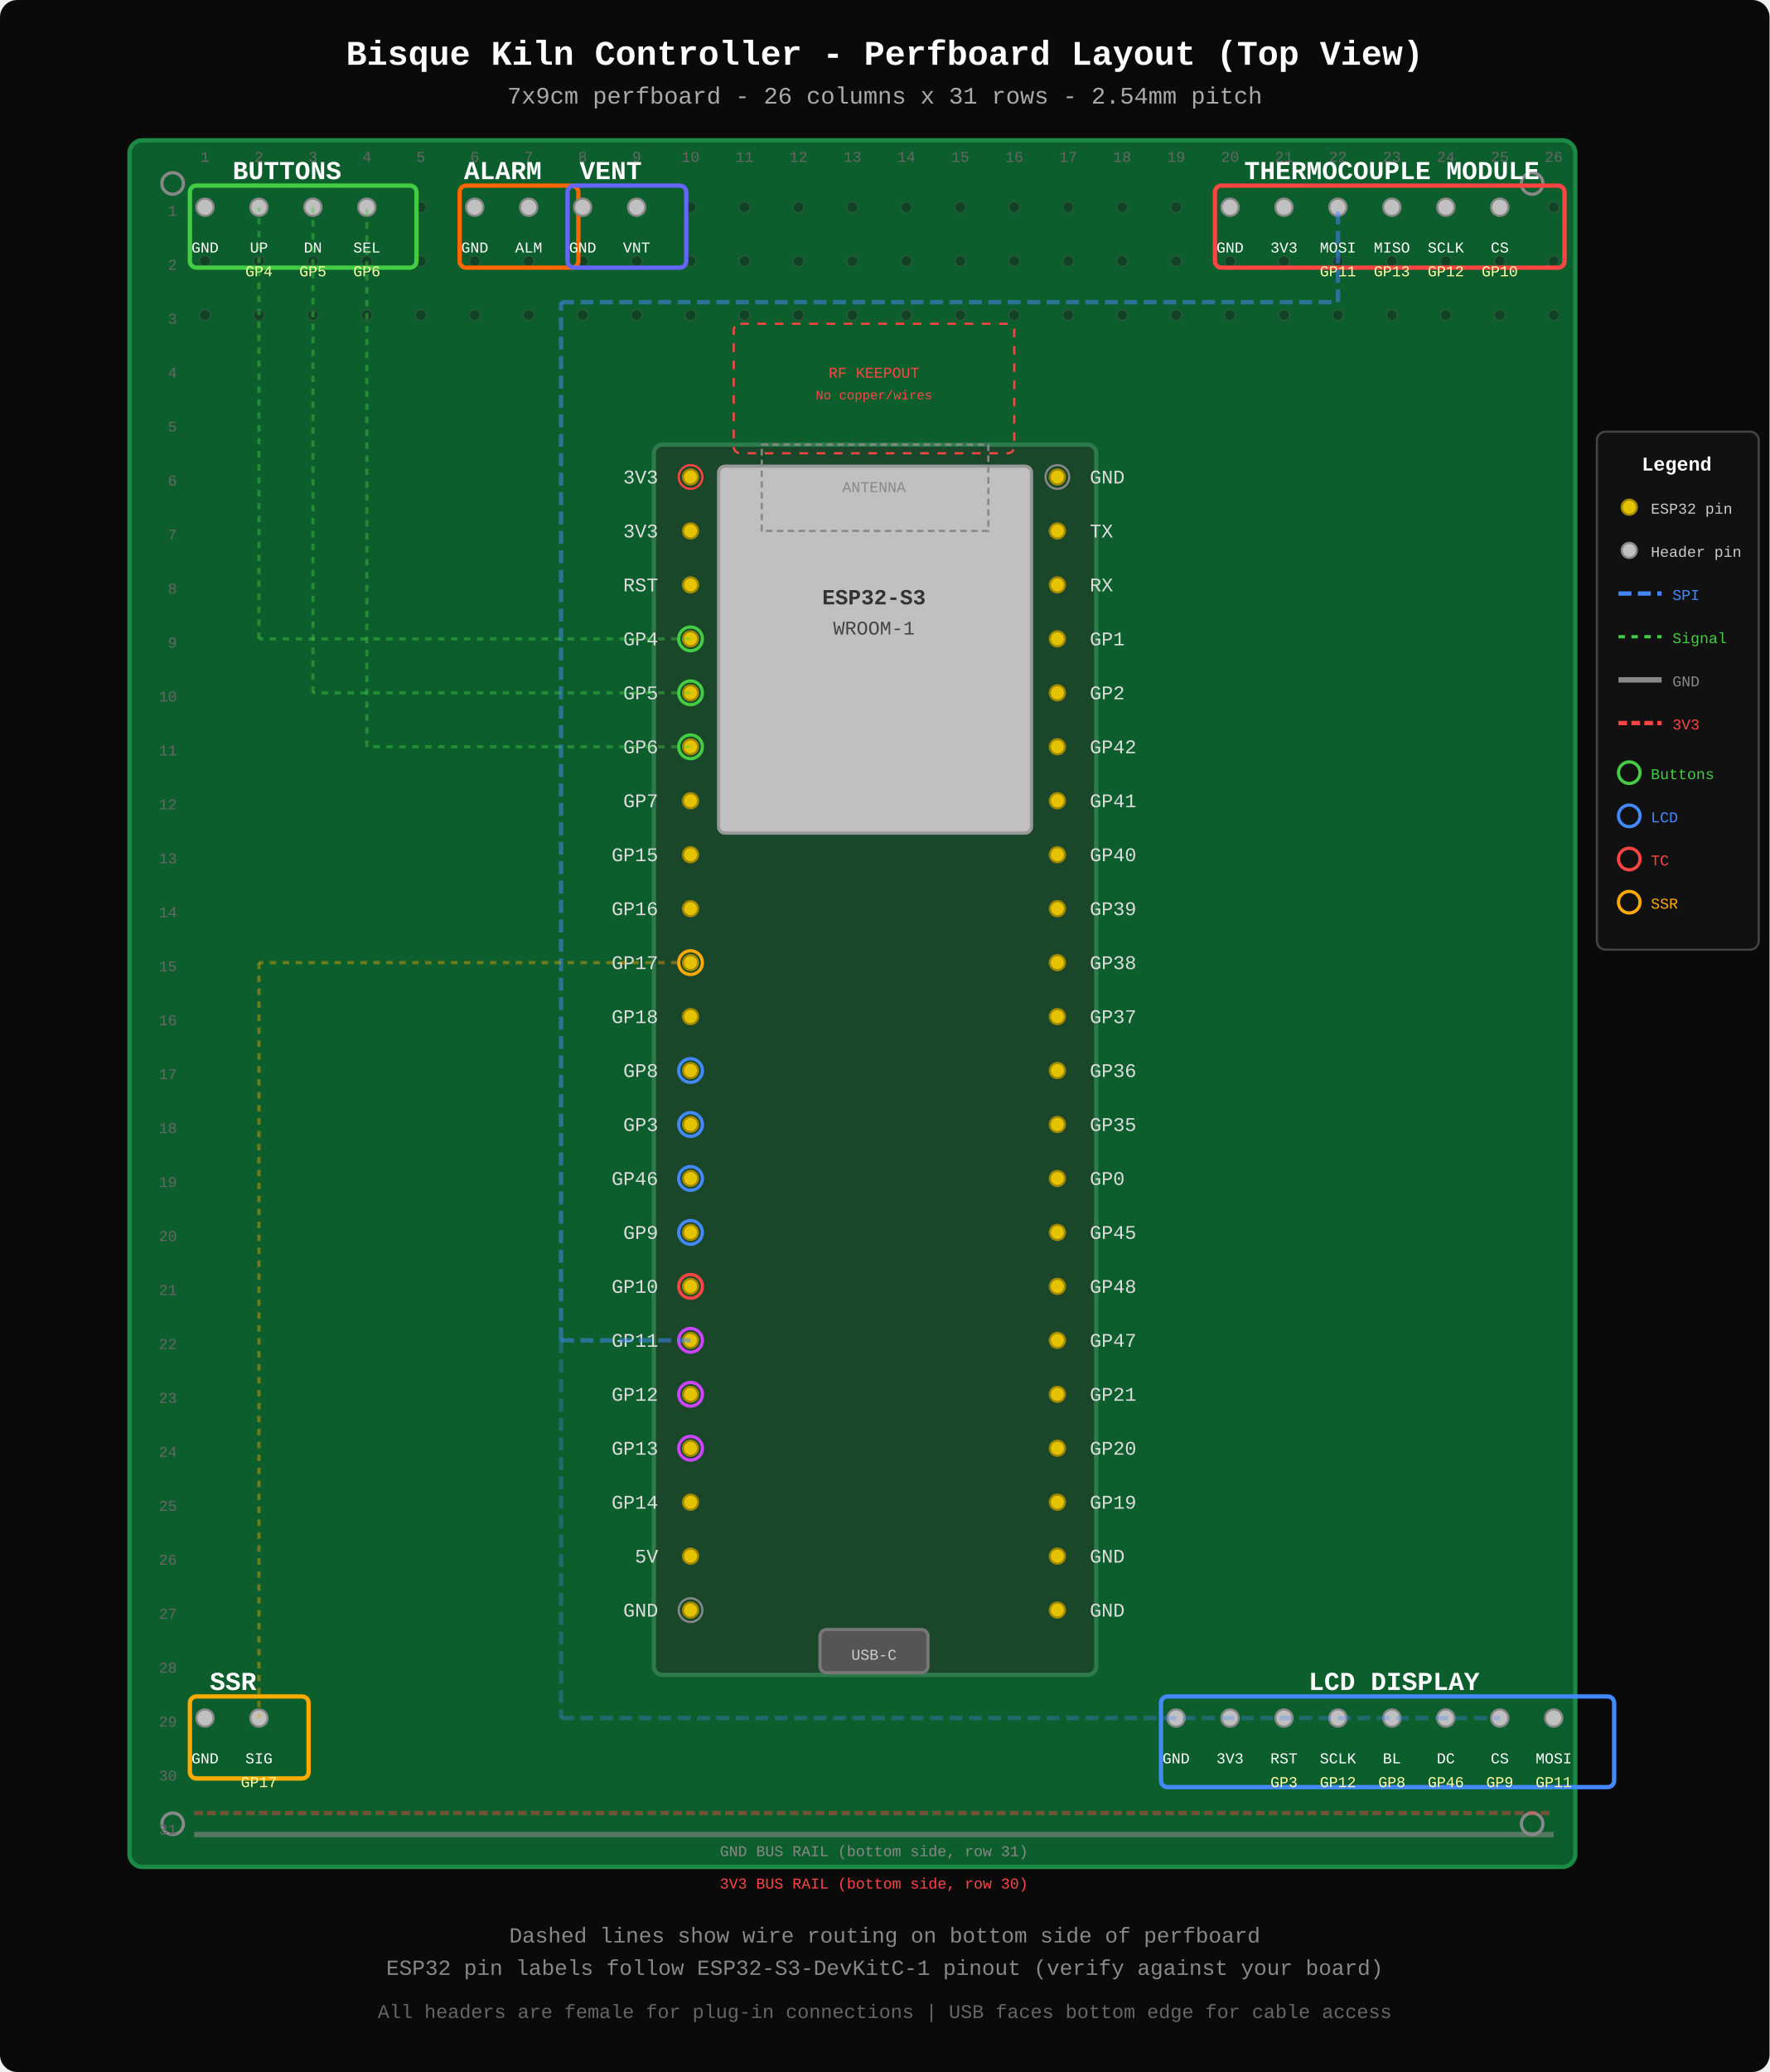
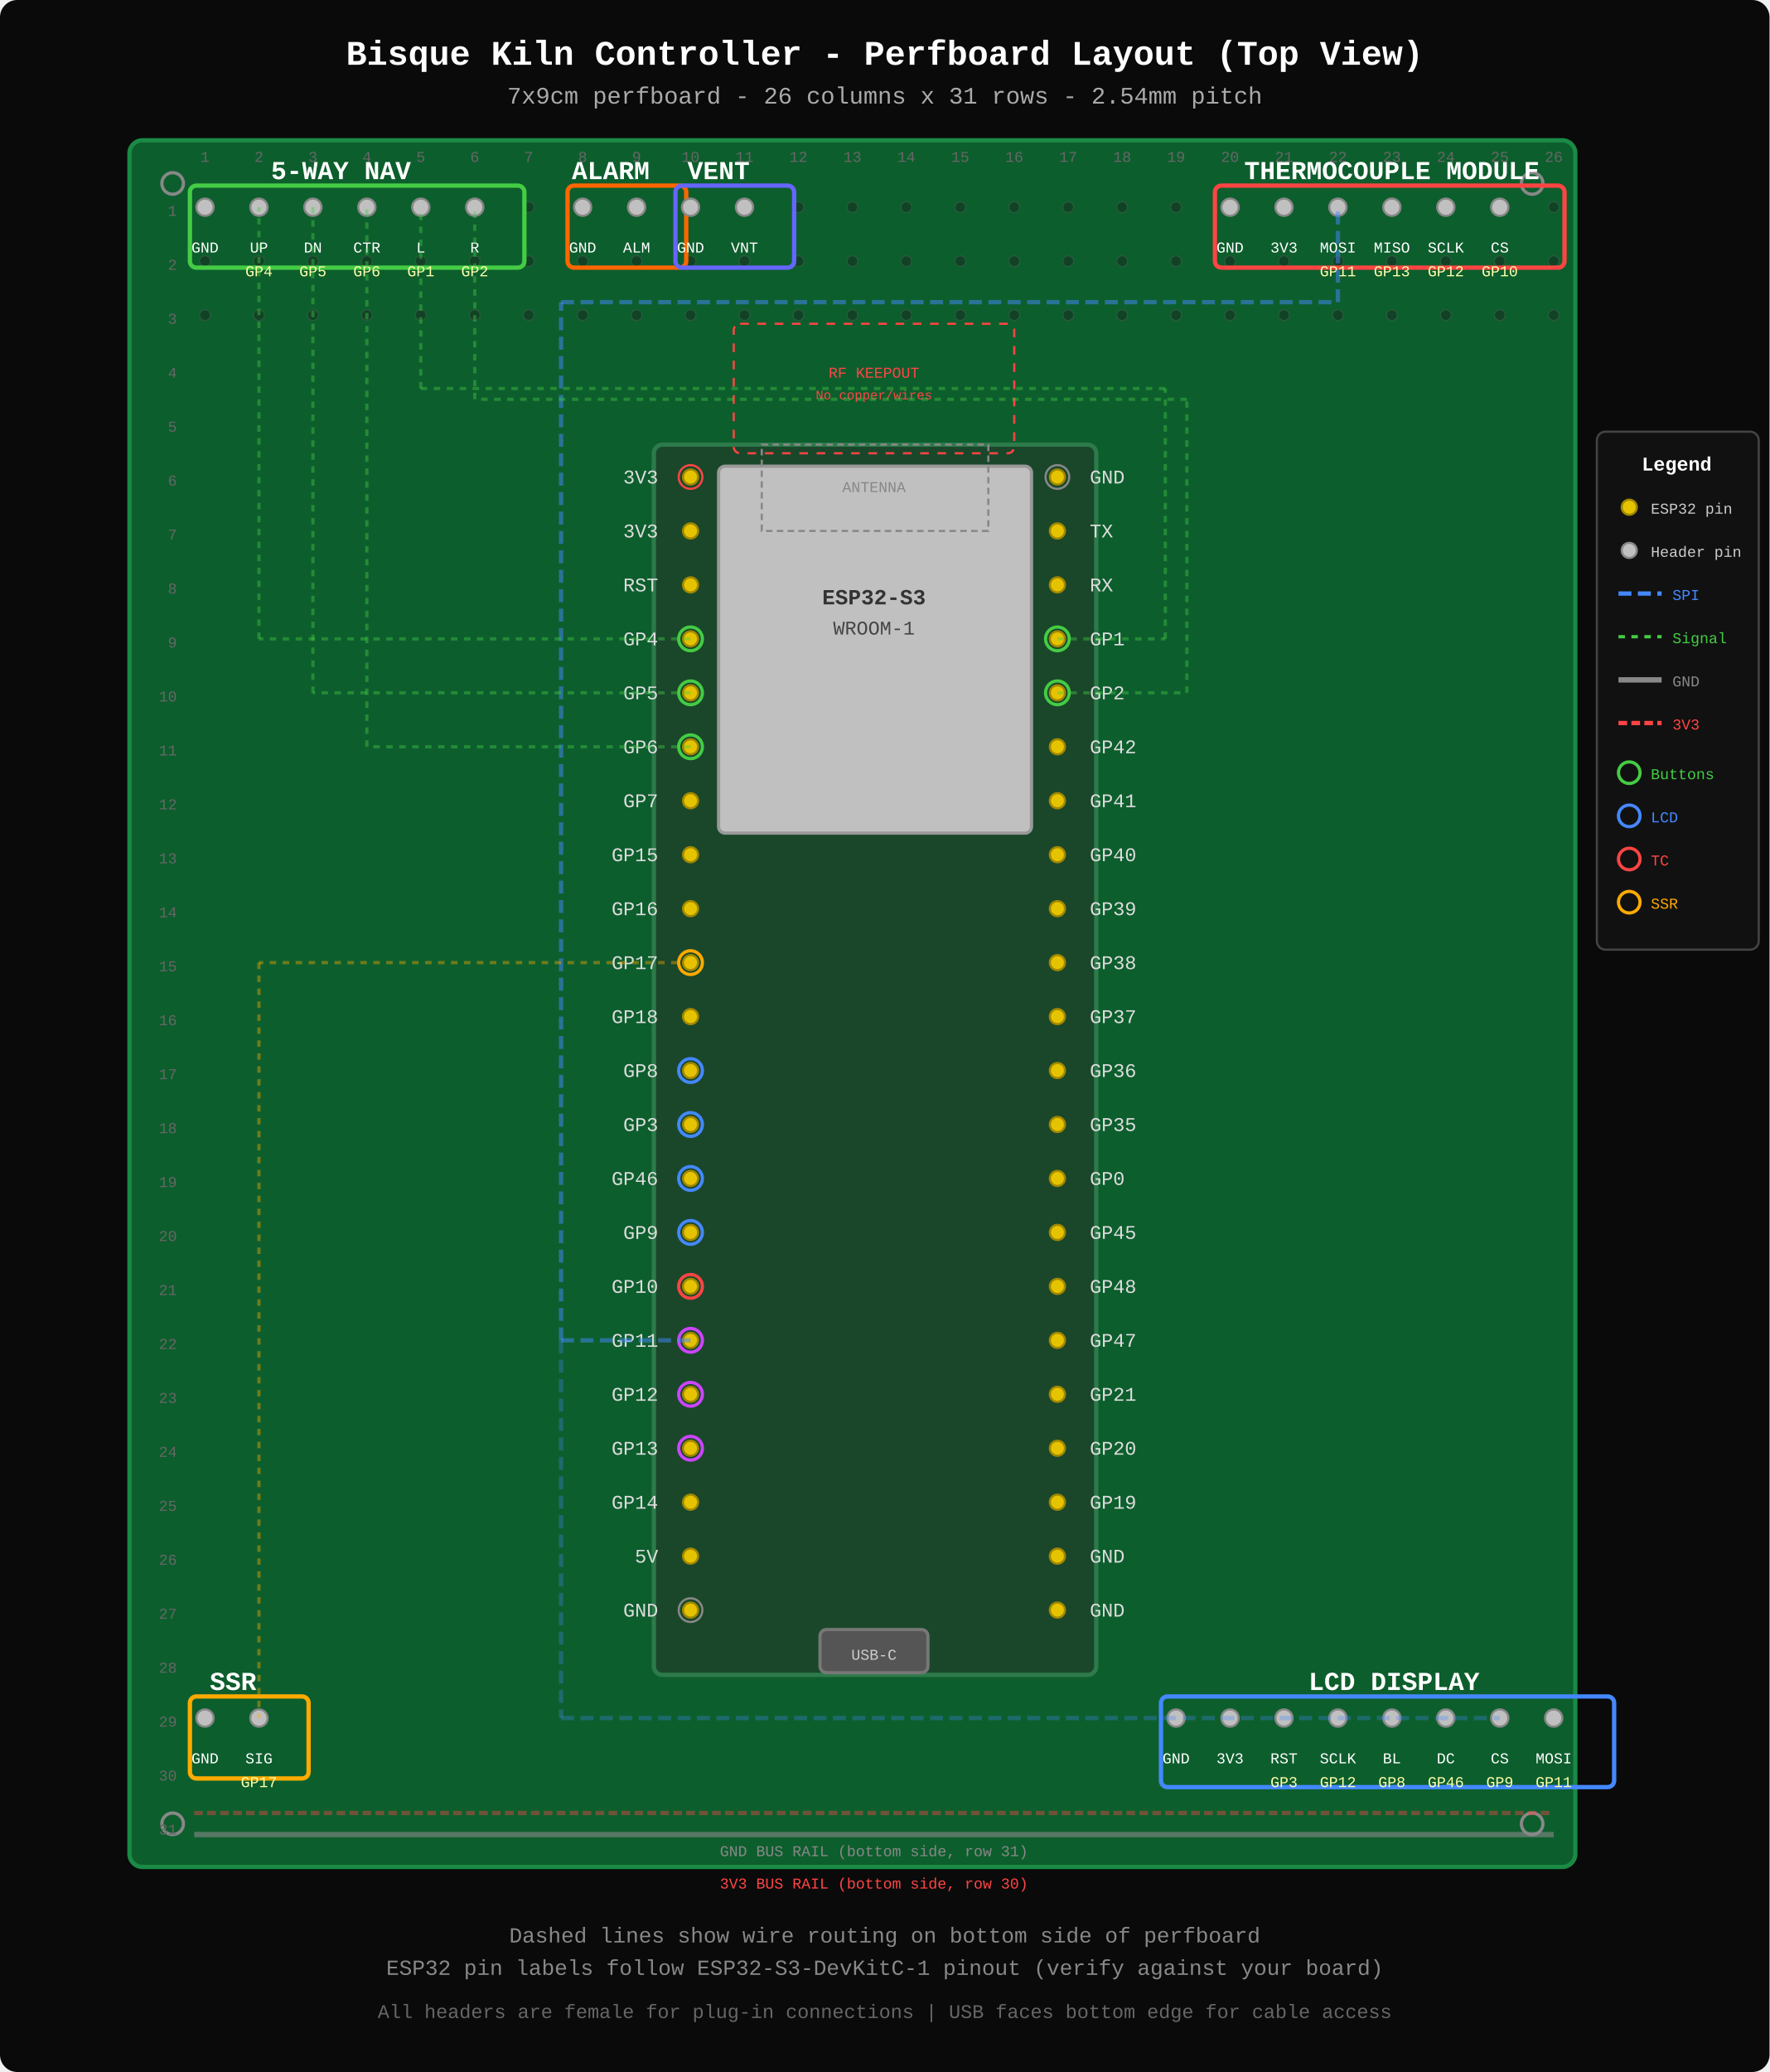
<svg xmlns="http://www.w3.org/2000/svg" viewBox="0 0 820 960" font-family="'Courier New', monospace">
  <defs>
    <style>
      .hole { fill: #1a1a1a; stroke: #555; stroke-width: 0.5; }
      .hole-used { fill: #333; stroke: #888; stroke-width: 0.8; }
      .esp-pin { fill: #e6c300; stroke: #a08800; stroke-width: 1; }
      .header-pin { fill: #c0c0c0; stroke: #888; stroke-width: 1; }
      .esp-body { fill: #1a472a; stroke: #2d7a4a; stroke-width: 2; }
      .esp-module { fill: #c0c0c0; stroke: #999; stroke-width: 1.5; }
      .esp-antenna { fill: none; stroke: #888; stroke-width: 1; stroke-dasharray: 3,2; }
      .label { font-size: 10px; fill: #fff; text-anchor: middle; }
      .label-small { font-size: 8px; fill: #ccc; text-anchor: middle; }
      .label-left { font-size: 9px; fill: #ddd; text-anchor: end; }
      .label-right { font-size: 9px; fill: #ddd; text-anchor: start; }
      .title { font-size: 16px; fill: #fff; text-anchor: middle; font-weight: bold; }
      .subtitle { font-size: 11px; fill: #aaa; text-anchor: middle; }
      .section-label { font-size: 12px; fill: #fff; text-anchor: middle; font-weight: bold; }
      .pin-label { font-size: 7px; fill: #fff; text-anchor: middle; }
      .gpio-label { font-size: 7px; fill: #ffa; text-anchor: middle; }
      .wire-spi { stroke: #4488ff; stroke-width: 2; fill: none; stroke-dasharray: 6,3; }
      .wire-gnd { stroke: #888; stroke-width: 2.5; fill: none; }
      .wire-pwr { stroke: #ff4444; stroke-width: 2; fill: none; stroke-dasharray: 4,2; }
      .wire-sig { stroke: #44cc44; stroke-width: 1.5; fill: none; stroke-dasharray: 3,3; }
      .header-box { fill: none; stroke-width: 2; rx: 3; }
      .btn-hdr { stroke: #44cc44; }
      .alm-hdr { stroke: #ff6600; }
      .vnt-hdr { stroke: #6666ff; }
      .tc-hdr { stroke: #ff4444; }
      .lcd-hdr { stroke: #4488ff; }
      .ssr-hdr { stroke: #ffaa00; }
      .legend-box { fill: #111; stroke: #444; stroke-width: 1; rx: 4; }
      .col-num { font-size: 7px; fill: #666; text-anchor: middle; }
      .row-num { font-size: 7px; fill: #666; text-anchor: end; }
      .keepout { fill: none; stroke: #ff4444; stroke-width: 1; stroke-dasharray: 4,4; rx: 3; }
    </style>
  </defs>
  <rect width="820" height="960" fill="#0a0a0a" rx="8" />
  <text x="410" y="30" class="title">Bisque Kiln Controller - Perfboard Layout (Top View)</text>
  <text x="410" y="48" class="subtitle">7x9cm perfboard - 26 columns x 31 rows - 2.54mm pitch</text>
  <rect x="60" y="65" width="670" height="800" fill="#0d5e2d" stroke="#1a8a45" stroke-width="2" rx="6" />
  <circle cx="80" cy="85" r="5" fill="none" stroke="#888" stroke-width="1.5" />
  <circle cx="710" cy="85" r="5" fill="none" stroke="#888" stroke-width="1.5" />
  <circle cx="80" cy="845" r="5" fill="none" stroke="#888" stroke-width="1.5" />
  <circle cx="710" cy="845" r="5" fill="none" stroke="#888" stroke-width="1.5" />
  <g transform="translate(0, 75)">
    <text x="95" y="0" class="col-num">1</text>
    <text x="120" y="0" class="col-num">2</text>
    <text x="145" y="0" class="col-num">3</text>
    <text x="170" y="0" class="col-num">4</text>
    <text x="195" y="0" class="col-num">5</text>
    <text x="220" y="0" class="col-num">6</text>
    <text x="245" y="0" class="col-num">7</text>
    <text x="270" y="0" class="col-num">8</text>
    <text x="295" y="0" class="col-num">9</text>
    <text x="320" y="0" class="col-num">10</text>
    <text x="345" y="0" class="col-num">11</text>
    <text x="370" y="0" class="col-num">12</text>
    <text x="395" y="0" class="col-num">13</text>
    <text x="420" y="0" class="col-num">14</text>
    <text x="445" y="0" class="col-num">15</text>
    <text x="470" y="0" class="col-num">16</text>
    <text x="495" y="0" class="col-num">17</text>
    <text x="520" y="0" class="col-num">18</text>
    <text x="545" y="0" class="col-num">19</text>
    <text x="570" y="0" class="col-num">20</text>
    <text x="595" y="0" class="col-num">21</text>
    <text x="620" y="0" class="col-num">22</text>
    <text x="645" y="0" class="col-num">23</text>
    <text x="670" y="0" class="col-num">24</text>
    <text x="695" y="0" class="col-num">25</text>
    <text x="720" y="0" class="col-num">26</text>
  </g>
  <g>
    <text x="82" y="100" class="row-num">1</text>
    <text x="82" y="125" class="row-num">2</text>
    <text x="82" y="150" class="row-num">3</text>
    <text x="82" y="175" class="row-num">4</text>
    <text x="82" y="200" class="row-num">5</text>
    <text x="82" y="225" class="row-num">6</text>
    <text x="82" y="250" class="row-num">7</text>
    <text x="82" y="275" class="row-num">8</text>
    <text x="82" y="300" class="row-num">9</text>
    <text x="82" y="325" class="row-num">10</text>
    <text x="82" y="350" class="row-num">11</text>
    <text x="82" y="375" class="row-num">12</text>
    <text x="82" y="400" class="row-num">13</text>
    <text x="82" y="425" class="row-num">14</text>
    <text x="82" y="450" class="row-num">15</text>
    <text x="82" y="475" class="row-num">16</text>
    <text x="82" y="500" class="row-num">17</text>
    <text x="82" y="525" class="row-num">18</text>
    <text x="82" y="550" class="row-num">19</text>
    <text x="82" y="575" class="row-num">20</text>
    <text x="82" y="600" class="row-num">21</text>
    <text x="82" y="625" class="row-num">22</text>
    <text x="82" y="650" class="row-num">23</text>
    <text x="82" y="675" class="row-num">24</text>
    <text x="82" y="700" class="row-num">25</text>
    <text x="82" y="725" class="row-num">26</text>
    <text x="82" y="750" class="row-num">27</text>
    <text x="82" y="775" class="row-num">28</text>
    <text x="82" y="800" class="row-num">29</text>
    <text x="82" y="825" class="row-num">30</text>
    <text x="82" y="850" class="row-num">31</text>
  </g>
  <g opacity="0.4">
    <circle cx="95" cy="96" r="2.5" class="hole" />
    <circle cx="120" cy="96" r="2.5" class="hole" />
    <circle cx="145" cy="96" r="2.5" class="hole" />
    <circle cx="170" cy="96" r="2.5" class="hole" />
    <circle cx="195" cy="96" r="2.5" class="hole" />
    <circle cx="220" cy="96" r="2.5" class="hole" />
    <circle cx="245" cy="96" r="2.5" class="hole" />
    <circle cx="270" cy="96" r="2.5" class="hole" />
    <circle cx="295" cy="96" r="2.5" class="hole" />
    <circle cx="320" cy="96" r="2.5" class="hole" />
    <circle cx="345" cy="96" r="2.5" class="hole" />
    <circle cx="370" cy="96" r="2.5" class="hole" />
    <circle cx="395" cy="96" r="2.5" class="hole" />
    <circle cx="420" cy="96" r="2.5" class="hole" />
    <circle cx="445" cy="96" r="2.5" class="hole" />
    <circle cx="470" cy="96" r="2.5" class="hole" />
    <circle cx="495" cy="96" r="2.5" class="hole" />
    <circle cx="520" cy="96" r="2.5" class="hole" />
    <circle cx="545" cy="96" r="2.5" class="hole" />
    <circle cx="570" cy="96" r="2.5" class="hole" />
    <circle cx="595" cy="96" r="2.5" class="hole" />
    <circle cx="620" cy="96" r="2.5" class="hole" />
    <circle cx="645" cy="96" r="2.5" class="hole" />
    <circle cx="670" cy="96" r="2.5" class="hole" />
    <circle cx="695" cy="96" r="2.5" class="hole" />
    <circle cx="720" cy="96" r="2.5" class="hole" />
    <circle cx="95" cy="121" r="2.5" class="hole" />
    <circle cx="120" cy="121" r="2.5" class="hole" />
    <circle cx="145" cy="121" r="2.5" class="hole" />
    <circle cx="170" cy="121" r="2.5" class="hole" />
    <circle cx="195" cy="121" r="2.5" class="hole" />
    <circle cx="220" cy="121" r="2.5" class="hole" />
    <circle cx="245" cy="121" r="2.5" class="hole" />
    <circle cx="270" cy="121" r="2.5" class="hole" />
    <circle cx="295" cy="121" r="2.5" class="hole" />
    <circle cx="320" cy="121" r="2.5" class="hole" />
    <circle cx="345" cy="121" r="2.5" class="hole" />
    <circle cx="370" cy="121" r="2.5" class="hole" />
    <circle cx="395" cy="121" r="2.5" class="hole" />
    <circle cx="420" cy="121" r="2.5" class="hole" />
    <circle cx="445" cy="121" r="2.5" class="hole" />
    <circle cx="470" cy="121" r="2.5" class="hole" />
    <circle cx="495" cy="121" r="2.5" class="hole" />
    <circle cx="520" cy="121" r="2.5" class="hole" />
    <circle cx="545" cy="121" r="2.5" class="hole" />
    <circle cx="570" cy="121" r="2.5" class="hole" />
    <circle cx="595" cy="121" r="2.5" class="hole" />
    <circle cx="620" cy="121" r="2.5" class="hole" />
    <circle cx="645" cy="121" r="2.5" class="hole" />
    <circle cx="670" cy="121" r="2.5" class="hole" />
    <circle cx="695" cy="121" r="2.5" class="hole" />
    <circle cx="720" cy="121" r="2.5" class="hole" />
    <circle cx="95" cy="146" r="2.5" class="hole" />
    <circle cx="120" cy="146" r="2.5" class="hole" />
    <circle cx="145" cy="146" r="2.5" class="hole" />
    <circle cx="170" cy="146" r="2.5" class="hole" />
    <circle cx="195" cy="146" r="2.5" class="hole" />
    <circle cx="220" cy="146" r="2.5" class="hole" />
    <circle cx="245" cy="146" r="2.5" class="hole" />
    <circle cx="270" cy="146" r="2.5" class="hole" />
    <circle cx="295" cy="146" r="2.5" class="hole" />
    <circle cx="320" cy="146" r="2.5" class="hole" />
    <circle cx="345" cy="146" r="2.5" class="hole" />
    <circle cx="370" cy="146" r="2.5" class="hole" />
    <circle cx="395" cy="146" r="2.5" class="hole" />
    <circle cx="420" cy="146" r="2.5" class="hole" />
    <circle cx="445" cy="146" r="2.5" class="hole" />
    <circle cx="470" cy="146" r="2.5" class="hole" />
    <circle cx="495" cy="146" r="2.5" class="hole" />
    <circle cx="520" cy="146" r="2.5" class="hole" />
    <circle cx="545" cy="146" r="2.5" class="hole" />
    <circle cx="570" cy="146" r="2.5" class="hole" />
    <circle cx="595" cy="146" r="2.5" class="hole" />
    <circle cx="620" cy="146" r="2.5" class="hole" />
    <circle cx="645" cy="146" r="2.5" class="hole" />
    <circle cx="670" cy="146" r="2.5" class="hole" />
    <circle cx="695" cy="146" r="2.5" class="hole" />
    <circle cx="720" cy="146" r="2.5" class="hole" />
  </g>
-   <rect x="88" y="86" width="105" height="38" class="header-box btn-hdr" />
+   <rect x="88" y="86" width="155" height="38" class="header-box btn-hdr" />
  <circle cx="95" cy="96" r="4" class="header-pin" />
  <circle cx="120" cy="96" r="4" class="header-pin" />
  <circle cx="145" cy="96" r="4" class="header-pin" />
  <circle cx="170" cy="96" r="4" class="header-pin" />
+   <circle cx="195" cy="96" r="4" class="header-pin" />
+   <circle cx="220" cy="96" r="4" class="header-pin" />
  <text x="95" y="117" class="pin-label">GND</text>
  <text x="120" y="117" class="pin-label">UP</text>
  <text x="145" y="117" class="pin-label">DN</text>
-   <text x="170" y="117" class="pin-label">SEL</text>
+   <text x="170" y="117" class="pin-label">CTR</text>
+   <text x="195" y="117" class="pin-label">L</text>
+   <text x="220" y="117" class="pin-label">R</text>
  <text x="120" y="128" class="gpio-label">GP4</text>
  <text x="145" y="128" class="gpio-label">GP5</text>
  <text x="170" y="128" class="gpio-label">GP6</text>
-   <text x="133" y="83" class="section-label" fill="#44cc44">BUTTONS</text>
-   <rect x="213" y="86" width="55" height="38" class="header-box alm-hdr" />
-   <circle cx="220" cy="96" r="4" class="header-pin" />
-   <circle cx="245" cy="96" r="4" class="header-pin" />
-   <text x="220" y="117" class="pin-label">GND</text>
-   <text x="245" y="117" class="pin-label">ALM</text>
-   <text x="233" y="83" class="section-label" fill="#ff6600">ALARM</text>
-   <rect x="263" y="86" width="55" height="38" class="header-box vnt-hdr" />
+   <text x="195" y="128" class="gpio-label">GP1</text>
+   <text x="220" y="128" class="gpio-label">GP2</text>
+   <text x="158" y="83" class="section-label" fill="#44cc44">5-WAY NAV</text>
+   <rect x="263" y="86" width="55" height="38" class="header-box alm-hdr" />
  <circle cx="270" cy="96" r="4" class="header-pin" />
  <circle cx="295" cy="96" r="4" class="header-pin" />
  <text x="270" y="117" class="pin-label">GND</text>
-   <text x="295" y="117" class="pin-label">VNT</text>
-   <text x="283" y="83" class="section-label" fill="#6666ff">VENT</text>
+   <text x="295" y="117" class="pin-label">ALM</text>
+   <text x="283" y="83" class="section-label" fill="#ff6600">ALARM</text>
+   <rect x="313" y="86" width="55" height="38" class="header-box vnt-hdr" />
+   <circle cx="320" cy="96" r="4" class="header-pin" />
+   <circle cx="345" cy="96" r="4" class="header-pin" />
+   <text x="320" y="117" class="pin-label">GND</text>
+   <text x="345" y="117" class="pin-label">VNT</text>
+   <text x="333" y="83" class="section-label" fill="#6666ff">VENT</text>
  <rect x="563" y="86" width="162" height="38" class="header-box tc-hdr" />
  <circle cx="570" cy="96" r="4" class="header-pin" />
  <circle cx="595" cy="96" r="4" class="header-pin" />
  <circle cx="620" cy="96" r="4" class="header-pin" />
  <circle cx="645" cy="96" r="4" class="header-pin" />
  <circle cx="670" cy="96" r="4" class="header-pin" />
  <circle cx="695" cy="96" r="4" class="header-pin" />
  <text x="570" y="117" class="pin-label">GND</text>
  <text x="595" y="117" class="pin-label">3V3</text>
  <text x="620" y="117" class="pin-label">MOSI</text>
  <text x="645" y="117" class="pin-label">MISO</text>
  <text x="670" y="117" class="pin-label">SCLK</text>
  <text x="695" y="117" class="pin-label">CS</text>
  <text x="620" y="128" class="gpio-label">GP11</text>
  <text x="645" y="128" class="gpio-label">GP13</text>
  <text x="670" y="128" class="gpio-label">GP12</text>
  <text x="695" y="128" class="gpio-label">GP10</text>
  <text x="645" y="83" class="section-label" fill="#ff4444">THERMOCOUPLE MODULE</text>
  <rect x="303" y="206" width="205" height="570" class="esp-body" rx="4" />
  <rect x="333" y="216" width="145" height="170" class="esp-module" rx="3" />
  <text x="405" y="280" font-size="10" fill="#333" text-anchor="middle" font-weight="bold">ESP32-S3</text>
  <text x="405" y="294" font-size="9" fill="#444" text-anchor="middle">WROOM-1</text>
  <rect x="353" y="206" width="105" height="40" class="esp-antenna" />
  <text x="405" y="228" font-size="7" fill="#888" text-anchor="middle">ANTENNA</text>
  <rect x="340" y="150" width="130" height="60" class="keepout" />
  <text x="405" y="175" font-size="7" fill="#ff4444" text-anchor="middle">RF KEEPOUT</text>
  <text x="405" y="185" font-size="6" fill="#ff4444" text-anchor="middle">No copper/wires</text>
  <rect x="380" y="755" width="50" height="20" fill="#555" stroke="#777" stroke-width="1.5" rx="3" />
  <text x="405" y="769" font-size="7" fill="#ccc" text-anchor="middle">USB-C</text>
  <g id="esp-left-pins">
    <circle cx="320" cy="221" r="3.5" class="esp-pin" />
    <text x="305" y="224" class="label-left" font-size="7">3V3</text>
    <circle cx="320" cy="246" r="3.5" class="esp-pin" />
    <text x="305" y="249" class="label-left" font-size="7">3V3</text>
    <circle cx="320" cy="271" r="3.5" class="esp-pin" />
    <text x="305" y="274" class="label-left" font-size="7">RST</text>
    <circle cx="320" cy="296" r="3.5" class="esp-pin" />
    <text x="305" y="299" class="label-left" font-size="7">GP4</text>
    <circle cx="320" cy="321" r="3.5" class="esp-pin" />
    <text x="305" y="324" class="label-left" font-size="7">GP5</text>
    <circle cx="320" cy="346" r="3.5" class="esp-pin" />
    <text x="305" y="349" class="label-left" font-size="7">GP6</text>
    <circle cx="320" cy="371" r="3.5" class="esp-pin" />
    <text x="305" y="374" class="label-left" font-size="7">GP7</text>
    <circle cx="320" cy="396" r="3.5" class="esp-pin" />
    <text x="305" y="399" class="label-left" font-size="7">GP15</text>
    <circle cx="320" cy="421" r="3.5" class="esp-pin" />
    <text x="305" y="424" class="label-left" font-size="7">GP16</text>
    <circle cx="320" cy="446" r="3.5" class="esp-pin" />
    <text x="305" y="449" class="label-left" font-size="7">GP17</text>
    <circle cx="320" cy="471" r="3.5" class="esp-pin" />
    <text x="305" y="474" class="label-left" font-size="7">GP18</text>
    <circle cx="320" cy="496" r="3.5" class="esp-pin" />
    <text x="305" y="499" class="label-left" font-size="7">GP8</text>
    <circle cx="320" cy="521" r="3.5" class="esp-pin" />
    <text x="305" y="524" class="label-left" font-size="7">GP3</text>
    <circle cx="320" cy="546" r="3.5" class="esp-pin" />
    <text x="305" y="549" class="label-left" font-size="7">GP46</text>
    <circle cx="320" cy="571" r="3.5" class="esp-pin" />
    <text x="305" y="574" class="label-left" font-size="7">GP9</text>
    <circle cx="320" cy="596" r="3.5" class="esp-pin" />
    <text x="305" y="599" class="label-left" font-size="7">GP10</text>
    <circle cx="320" cy="621" r="3.5" class="esp-pin" />
    <text x="305" y="624" class="label-left" font-size="7">GP11</text>
    <circle cx="320" cy="646" r="3.5" class="esp-pin" />
    <text x="305" y="649" class="label-left" font-size="7">GP12</text>
    <circle cx="320" cy="671" r="3.5" class="esp-pin" />
    <text x="305" y="674" class="label-left" font-size="7">GP13</text>
    <circle cx="320" cy="696" r="3.5" class="esp-pin" />
    <text x="305" y="699" class="label-left" font-size="7">GP14</text>
    <circle cx="320" cy="721" r="3.5" class="esp-pin" />
    <text x="305" y="724" class="label-left" font-size="7">5V</text>
    <circle cx="320" cy="746" r="3.5" class="esp-pin" />
    <text x="305" y="749" class="label-left" font-size="7">GND</text>
  </g>
  <g id="esp-right-pins">
    <circle cx="490" cy="221" r="3.5" class="esp-pin" />
    <text x="505" y="224" class="label-right" font-size="7">GND</text>
    <circle cx="490" cy="246" r="3.5" class="esp-pin" />
    <text x="505" y="249" class="label-right" font-size="7">TX</text>
    <circle cx="490" cy="271" r="3.5" class="esp-pin" />
    <text x="505" y="274" class="label-right" font-size="7">RX</text>
    <circle cx="490" cy="296" r="3.5" class="esp-pin" />
    <text x="505" y="299" class="label-right" font-size="7">GP1</text>
    <circle cx="490" cy="321" r="3.5" class="esp-pin" />
    <text x="505" y="324" class="label-right" font-size="7">GP2</text>
    <circle cx="490" cy="346" r="3.5" class="esp-pin" />
    <text x="505" y="349" class="label-right" font-size="7">GP42</text>
    <circle cx="490" cy="371" r="3.5" class="esp-pin" />
    <text x="505" y="374" class="label-right" font-size="7">GP41</text>
    <circle cx="490" cy="396" r="3.5" class="esp-pin" />
    <text x="505" y="399" class="label-right" font-size="7">GP40</text>
    <circle cx="490" cy="421" r="3.5" class="esp-pin" />
    <text x="505" y="424" class="label-right" font-size="7">GP39</text>
    <circle cx="490" cy="446" r="3.5" class="esp-pin" />
    <text x="505" y="449" class="label-right" font-size="7">GP38</text>
    <circle cx="490" cy="471" r="3.5" class="esp-pin" />
    <text x="505" y="474" class="label-right" font-size="7">GP37</text>
    <circle cx="490" cy="496" r="3.5" class="esp-pin" />
    <text x="505" y="499" class="label-right" font-size="7">GP36</text>
    <circle cx="490" cy="521" r="3.5" class="esp-pin" />
    <text x="505" y="524" class="label-right" font-size="7">GP35</text>
    <circle cx="490" cy="546" r="3.5" class="esp-pin" />
    <text x="505" y="549" class="label-right" font-size="7">GP0</text>
    <circle cx="490" cy="571" r="3.5" class="esp-pin" />
    <text x="505" y="574" class="label-right" font-size="7">GP45</text>
    <circle cx="490" cy="596" r="3.5" class="esp-pin" />
    <text x="505" y="599" class="label-right" font-size="7">GP48</text>
    <circle cx="490" cy="621" r="3.5" class="esp-pin" />
    <text x="505" y="624" class="label-right" font-size="7">GP47</text>
    <circle cx="490" cy="646" r="3.5" class="esp-pin" />
    <text x="505" y="649" class="label-right" font-size="7">GP21</text>
    <circle cx="490" cy="671" r="3.5" class="esp-pin" />
    <text x="505" y="674" class="label-right" font-size="7">GP20</text>
    <circle cx="490" cy="696" r="3.5" class="esp-pin" />
    <text x="505" y="699" class="label-right" font-size="7">GP19</text>
    <circle cx="490" cy="721" r="3.5" class="esp-pin" />
    <text x="505" y="724" class="label-right" font-size="7">GND</text>
    <circle cx="490" cy="746" r="3.5" class="esp-pin" />
    <text x="505" y="749" class="label-right" font-size="7">GND</text>
  </g>
  <circle cx="320" cy="296" r="5.5" fill="none" stroke="#44cc44" stroke-width="1.5" />
  <circle cx="320" cy="321" r="5.5" fill="none" stroke="#44cc44" stroke-width="1.5" />
  <circle cx="320" cy="346" r="5.5" fill="none" stroke="#44cc44" stroke-width="1.5" />
+   <circle cx="490" cy="296" r="5.5" fill="none" stroke="#44cc44" stroke-width="1.5" />
+   <circle cx="490" cy="321" r="5.5" fill="none" stroke="#44cc44" stroke-width="1.5" />
  <circle cx="320" cy="446" r="5.5" fill="none" stroke="#ffaa00" stroke-width="1.5" />
  <circle cx="320" cy="496" r="5.5" fill="none" stroke="#4488ff" stroke-width="1.5" />
  <circle cx="320" cy="521" r="5.5" fill="none" stroke="#4488ff" stroke-width="1.5" />
  <circle cx="320" cy="546" r="5.5" fill="none" stroke="#4488ff" stroke-width="1.5" />
  <circle cx="320" cy="571" r="5.5" fill="none" stroke="#4488ff" stroke-width="1.5" />
  <circle cx="320" cy="596" r="5.5" fill="none" stroke="#ff4444" stroke-width="1.5" />
  <circle cx="320" cy="621" r="5.5" fill="none" stroke="#cc44ff" stroke-width="1.5" />
  <circle cx="320" cy="646" r="5.5" fill="none" stroke="#cc44ff" stroke-width="1.5" />
  <circle cx="320" cy="671" r="5.5" fill="none" stroke="#cc44ff" stroke-width="1.5" />
  <circle cx="320" cy="221" r="5.5" fill="none" stroke="#ff4444" stroke-width="1" />
  <circle cx="320" cy="746" r="5.5" fill="none" stroke="#888" stroke-width="1" />
  <circle cx="490" cy="221" r="5.5" fill="none" stroke="#888" stroke-width="1" />
  <rect x="88" y="786" width="55" height="38" class="header-box ssr-hdr" />
  <circle cx="95" cy="796" r="4" class="header-pin" />
  <circle cx="120" cy="796" r="4" class="header-pin" />
  <text x="95" y="817" class="pin-label">GND</text>
  <text x="120" y="817" class="pin-label">SIG</text>
  <text x="120" y="828" class="gpio-label">GP17</text>
  <text x="108" y="783" class="section-label" fill="#ffaa00">SSR</text>
  <rect x="538" y="786" width="210" height="42" class="header-box lcd-hdr" />
  <circle cx="545" cy="796" r="4" class="header-pin" />
  <circle cx="570" cy="796" r="4" class="header-pin" />
  <circle cx="595" cy="796" r="4" class="header-pin" />
  <circle cx="620" cy="796" r="4" class="header-pin" />
  <circle cx="645" cy="796" r="4" class="header-pin" />
  <circle cx="670" cy="796" r="4" class="header-pin" />
  <circle cx="695" cy="796" r="4" class="header-pin" />
  <circle cx="720" cy="796" r="4" class="header-pin" />
  <text x="545" y="817" class="pin-label">GND</text>
  <text x="570" y="817" class="pin-label">3V3</text>
  <text x="595" y="817" class="pin-label">RST</text>
  <text x="620" y="817" class="pin-label">SCLK</text>
  <text x="645" y="817" class="pin-label">BL</text>
  <text x="670" y="817" class="pin-label">DC</text>
  <text x="695" y="817" class="pin-label">CS</text>
  <text x="720" y="817" class="pin-label">MOSI</text>
  <text x="595" y="828" class="gpio-label">GP3</text>
  <text x="620" y="828" class="gpio-label">GP12</text>
  <text x="645" y="828" class="gpio-label">GP8</text>
  <text x="670" y="828" class="gpio-label">GP46</text>
  <text x="695" y="828" class="gpio-label">GP9</text>
  <text x="720" y="828" class="gpio-label">GP11</text>
  <text x="646" y="783" class="section-label" fill="#4488ff">LCD DISPLAY</text>
  <line x1="320" y1="621" x2="260" y2="621" class="wire-spi" opacity="0.5" />
  <line x1="260" y1="621" x2="260" y2="140" class="wire-spi" opacity="0.5" />
  <line x1="260" y1="140" x2="620" y2="140" class="wire-spi" opacity="0.5" />
  <line x1="620" y1="140" x2="620" y2="96" class="wire-spi" opacity="0.5" />
  <line x1="260" y1="621" x2="260" y2="796" class="wire-spi" opacity="0.3" />
  <line x1="260" y1="796" x2="695" y2="796" class="wire-spi" opacity="0.3" />
  <line x1="320" y1="296" x2="120" y2="296" class="wire-sig" opacity="0.4" />
  <line x1="120" y1="296" x2="120" y2="96" class="wire-sig" opacity="0.4" />
  <line x1="320" y1="321" x2="145" y2="321" class="wire-sig" opacity="0.4" />
  <line x1="145" y1="321" x2="145" y2="96" class="wire-sig" opacity="0.4" />
  <line x1="320" y1="346" x2="170" y2="346" class="wire-sig" opacity="0.4" />
  <line x1="170" y1="346" x2="170" y2="96" class="wire-sig" opacity="0.4" />
+   <line x1="490" y1="296" x2="540" y2="296" class="wire-sig" opacity="0.4" />
+   <line x1="540" y1="296" x2="540" y2="180" class="wire-sig" opacity="0.4" />
+   <line x1="540" y1="180" x2="195" y2="180" class="wire-sig" opacity="0.4" />
+   <line x1="195" y1="180" x2="195" y2="96" class="wire-sig" opacity="0.4" />
+   <line x1="490" y1="321" x2="550" y2="321" class="wire-sig" opacity="0.4" />
+   <line x1="550" y1="321" x2="550" y2="185" class="wire-sig" opacity="0.4" />
+   <line x1="550" y1="185" x2="220" y2="185" class="wire-sig" opacity="0.4" />
+   <line x1="220" y1="185" x2="220" y2="96" class="wire-sig" opacity="0.4" />
  <line x1="320" y1="446" x2="120" y2="446" stroke="#ffaa00" stroke-width="1.5" fill="none" stroke-dasharray="3,3" opacity="0.4" />
  <line x1="120" y1="446" x2="120" y2="796" stroke="#ffaa00" stroke-width="1.5" fill="none" stroke-dasharray="3,3" opacity="0.4" />
  <line x1="90" y1="850" x2="720" y2="850" class="wire-gnd" opacity="0.6" />
  <text x="405" y="860" font-size="7" fill="#888" text-anchor="middle">GND BUS RAIL (bottom side, row 31)</text>
  <line x1="90" y1="840" x2="720" y2="840" class="wire-pwr" opacity="0.4" />
  <text x="405" y="875" font-size="7" fill="#ff4444" text-anchor="middle">3V3 BUS RAIL (bottom side, row 30)</text>
  <rect x="740" y="200" width="75" height="240" class="legend-box" />
  <text x="777" y="218" font-size="9" fill="#fff" text-anchor="middle" font-weight="bold">Legend</text>
  <circle cx="755" cy="235" r="3.5" class="esp-pin" />
  <text x="765" y="238" font-size="7" fill="#ccc" text-anchor="start">ESP32 pin</text>
  <circle cx="755" cy="255" r="3.5" class="header-pin" />
  <text x="765" y="258" font-size="7" fill="#ccc" text-anchor="start">Header pin</text>
  <line x1="750" y1="275" x2="770" y2="275" class="wire-spi" />
  <text x="775" y="278" font-size="7" fill="#4488ff" text-anchor="start">SPI</text>
  <line x1="750" y1="295" x2="770" y2="295" class="wire-sig" />
  <text x="775" y="298" font-size="7" fill="#44cc44" text-anchor="start">Signal</text>
  <line x1="750" y1="315" x2="770" y2="315" class="wire-gnd" />
  <text x="775" y="318" font-size="7" fill="#888" text-anchor="start">GND</text>
  <line x1="750" y1="335" x2="770" y2="335" class="wire-pwr" />
  <text x="775" y="338" font-size="7" fill="#ff4444" text-anchor="start">3V3</text>
  <circle cx="755" cy="358" r="5" fill="none" stroke="#44cc44" stroke-width="1.5" />
  <text x="765" y="361" font-size="7" fill="#44cc44" text-anchor="start">Buttons</text>
  <circle cx="755" cy="378" r="5" fill="none" stroke="#4488ff" stroke-width="1.5" />
  <text x="765" y="381" font-size="7" fill="#4488ff" text-anchor="start">LCD</text>
  <circle cx="755" cy="398" r="5" fill="none" stroke="#ff4444" stroke-width="1.5" />
  <text x="765" y="401" font-size="7" fill="#ff4444" text-anchor="start">TC</text>
  <circle cx="755" cy="418" r="5" fill="none" stroke="#ffaa00" stroke-width="1.5" />
  <text x="765" y="421" font-size="7" fill="#ffaa00" text-anchor="start">SSR</text>
  <text x="410" y="900" font-size="10" fill="#888" text-anchor="middle">Dashed lines show wire routing on bottom side of perfboard</text>
  <text x="410" y="915" font-size="10" fill="#888" text-anchor="middle">ESP32 pin labels follow ESP32-S3-DevKitC-1 pinout (verify against your board)</text>
  <text x="410" y="935" font-size="9" fill="#666" text-anchor="middle">All headers are female for plug-in connections | USB faces bottom edge for cable access</text>
</svg>
